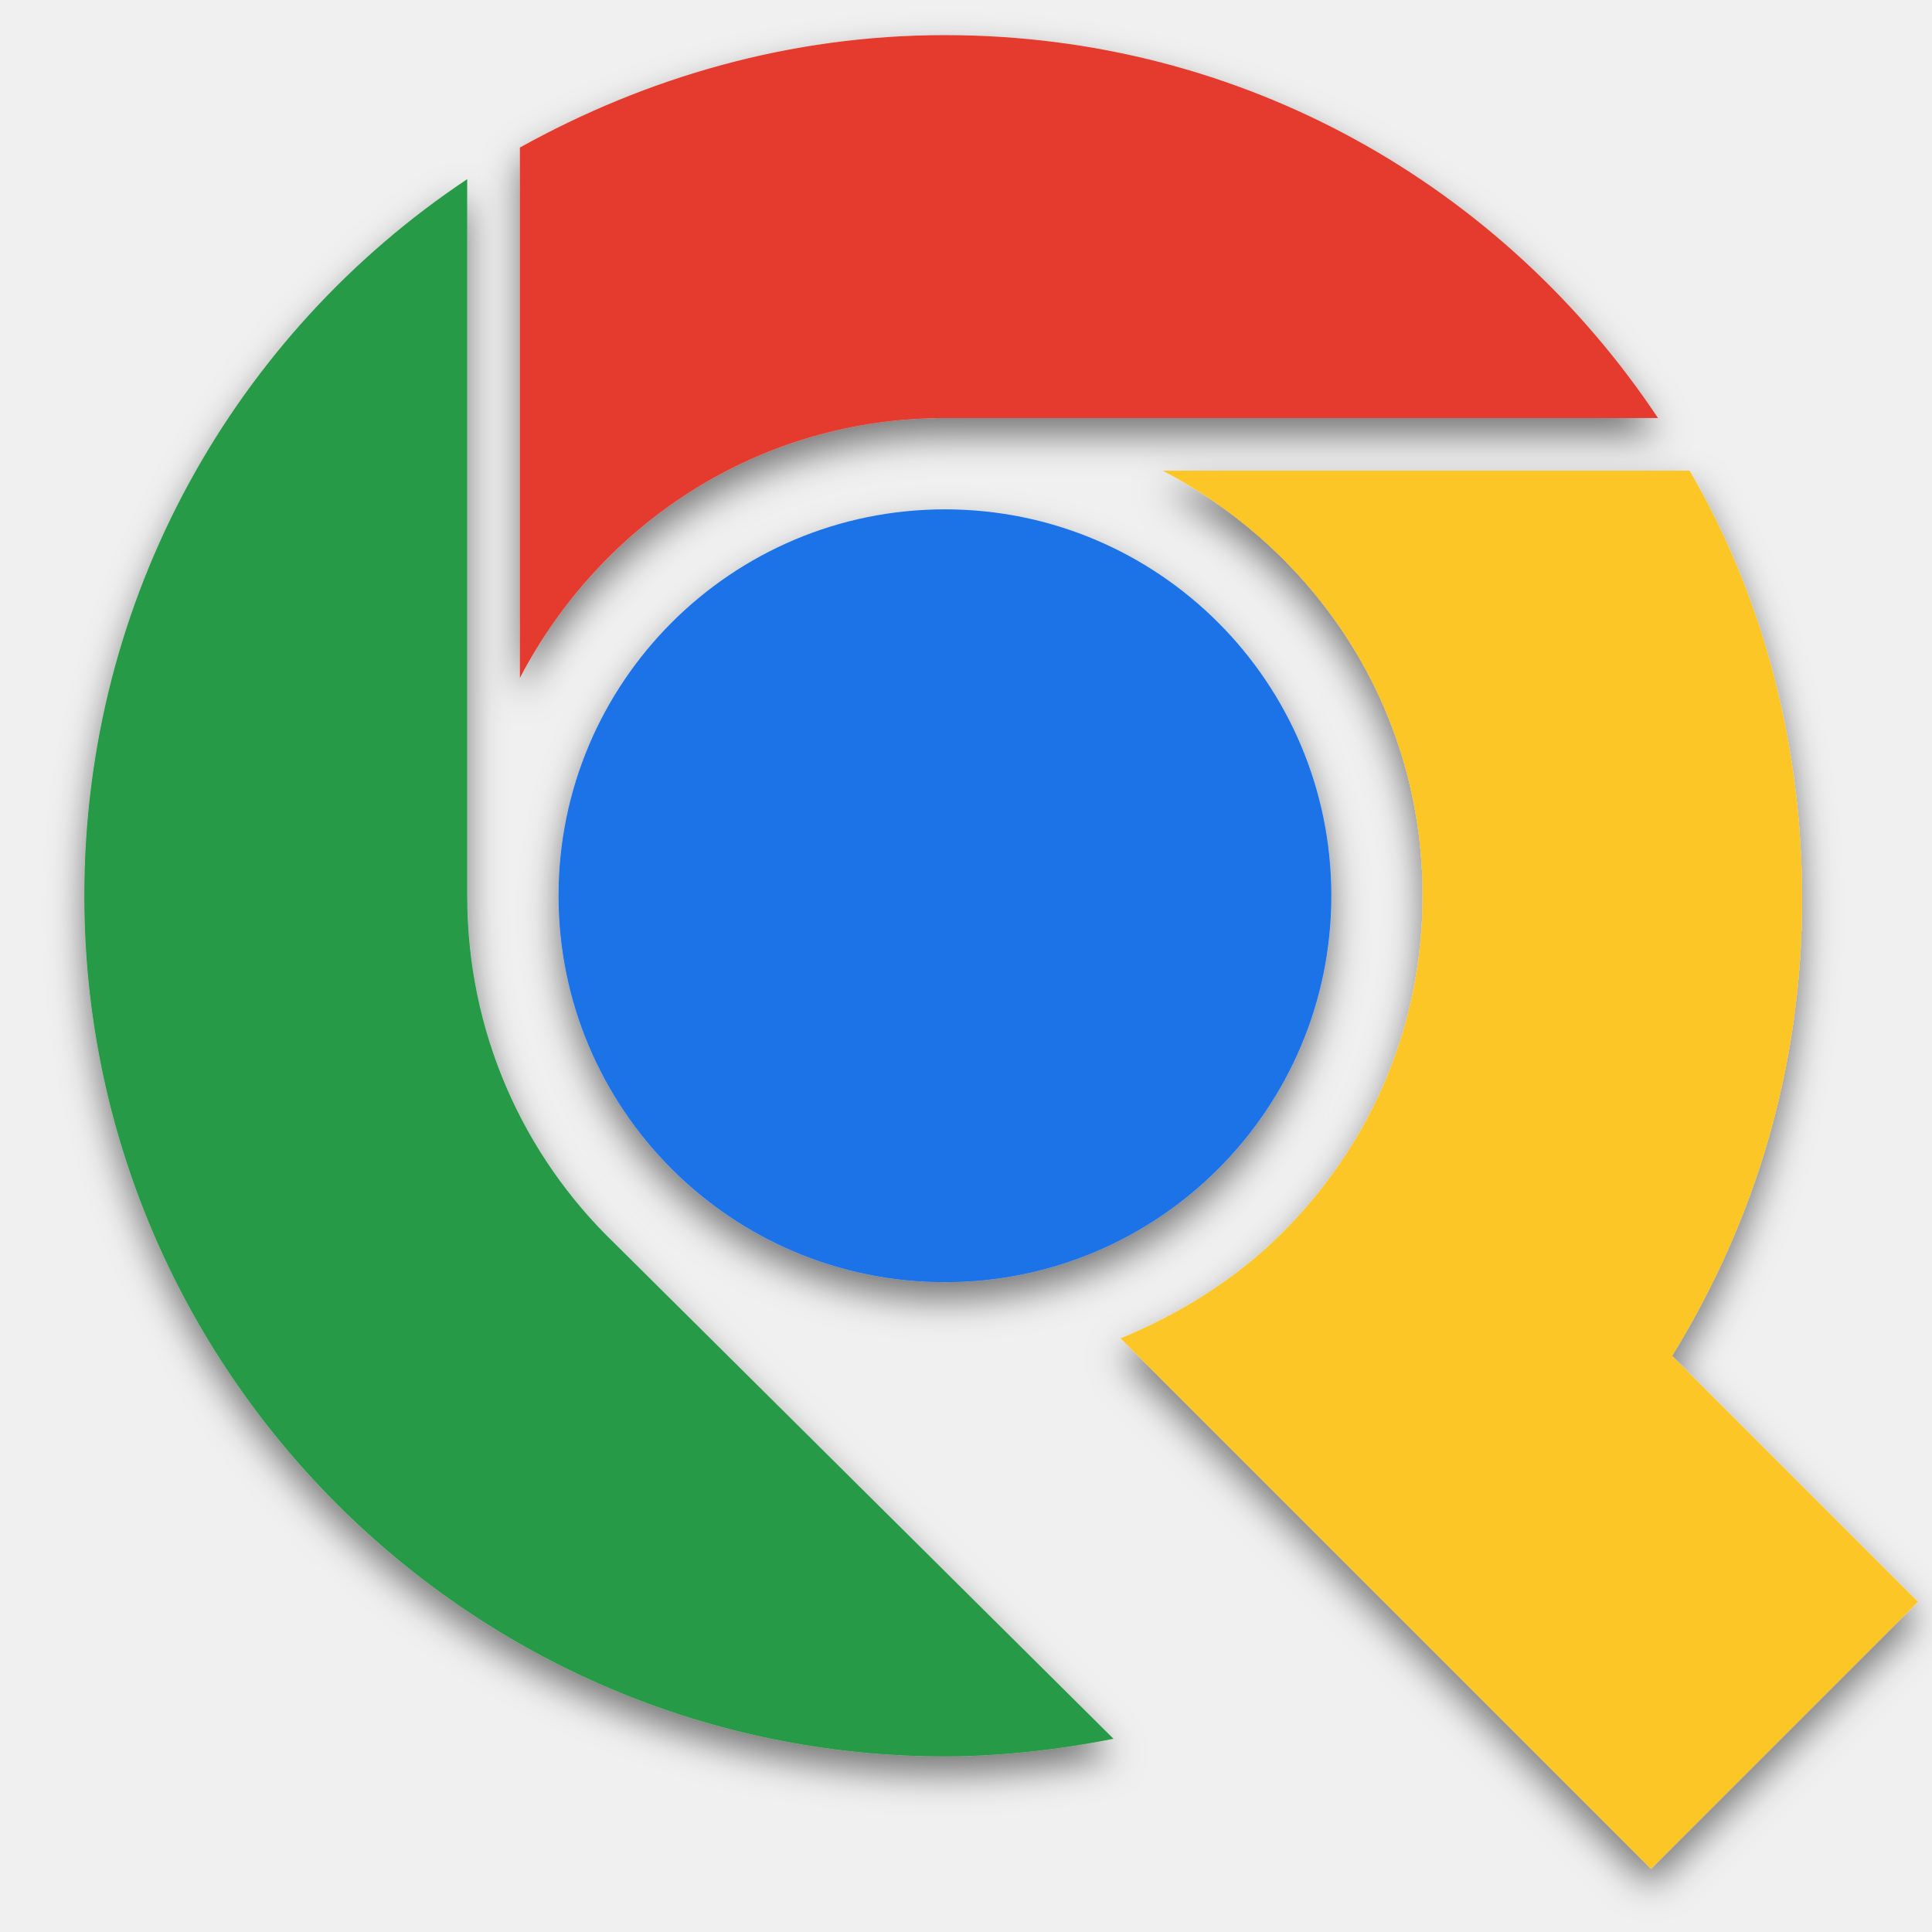
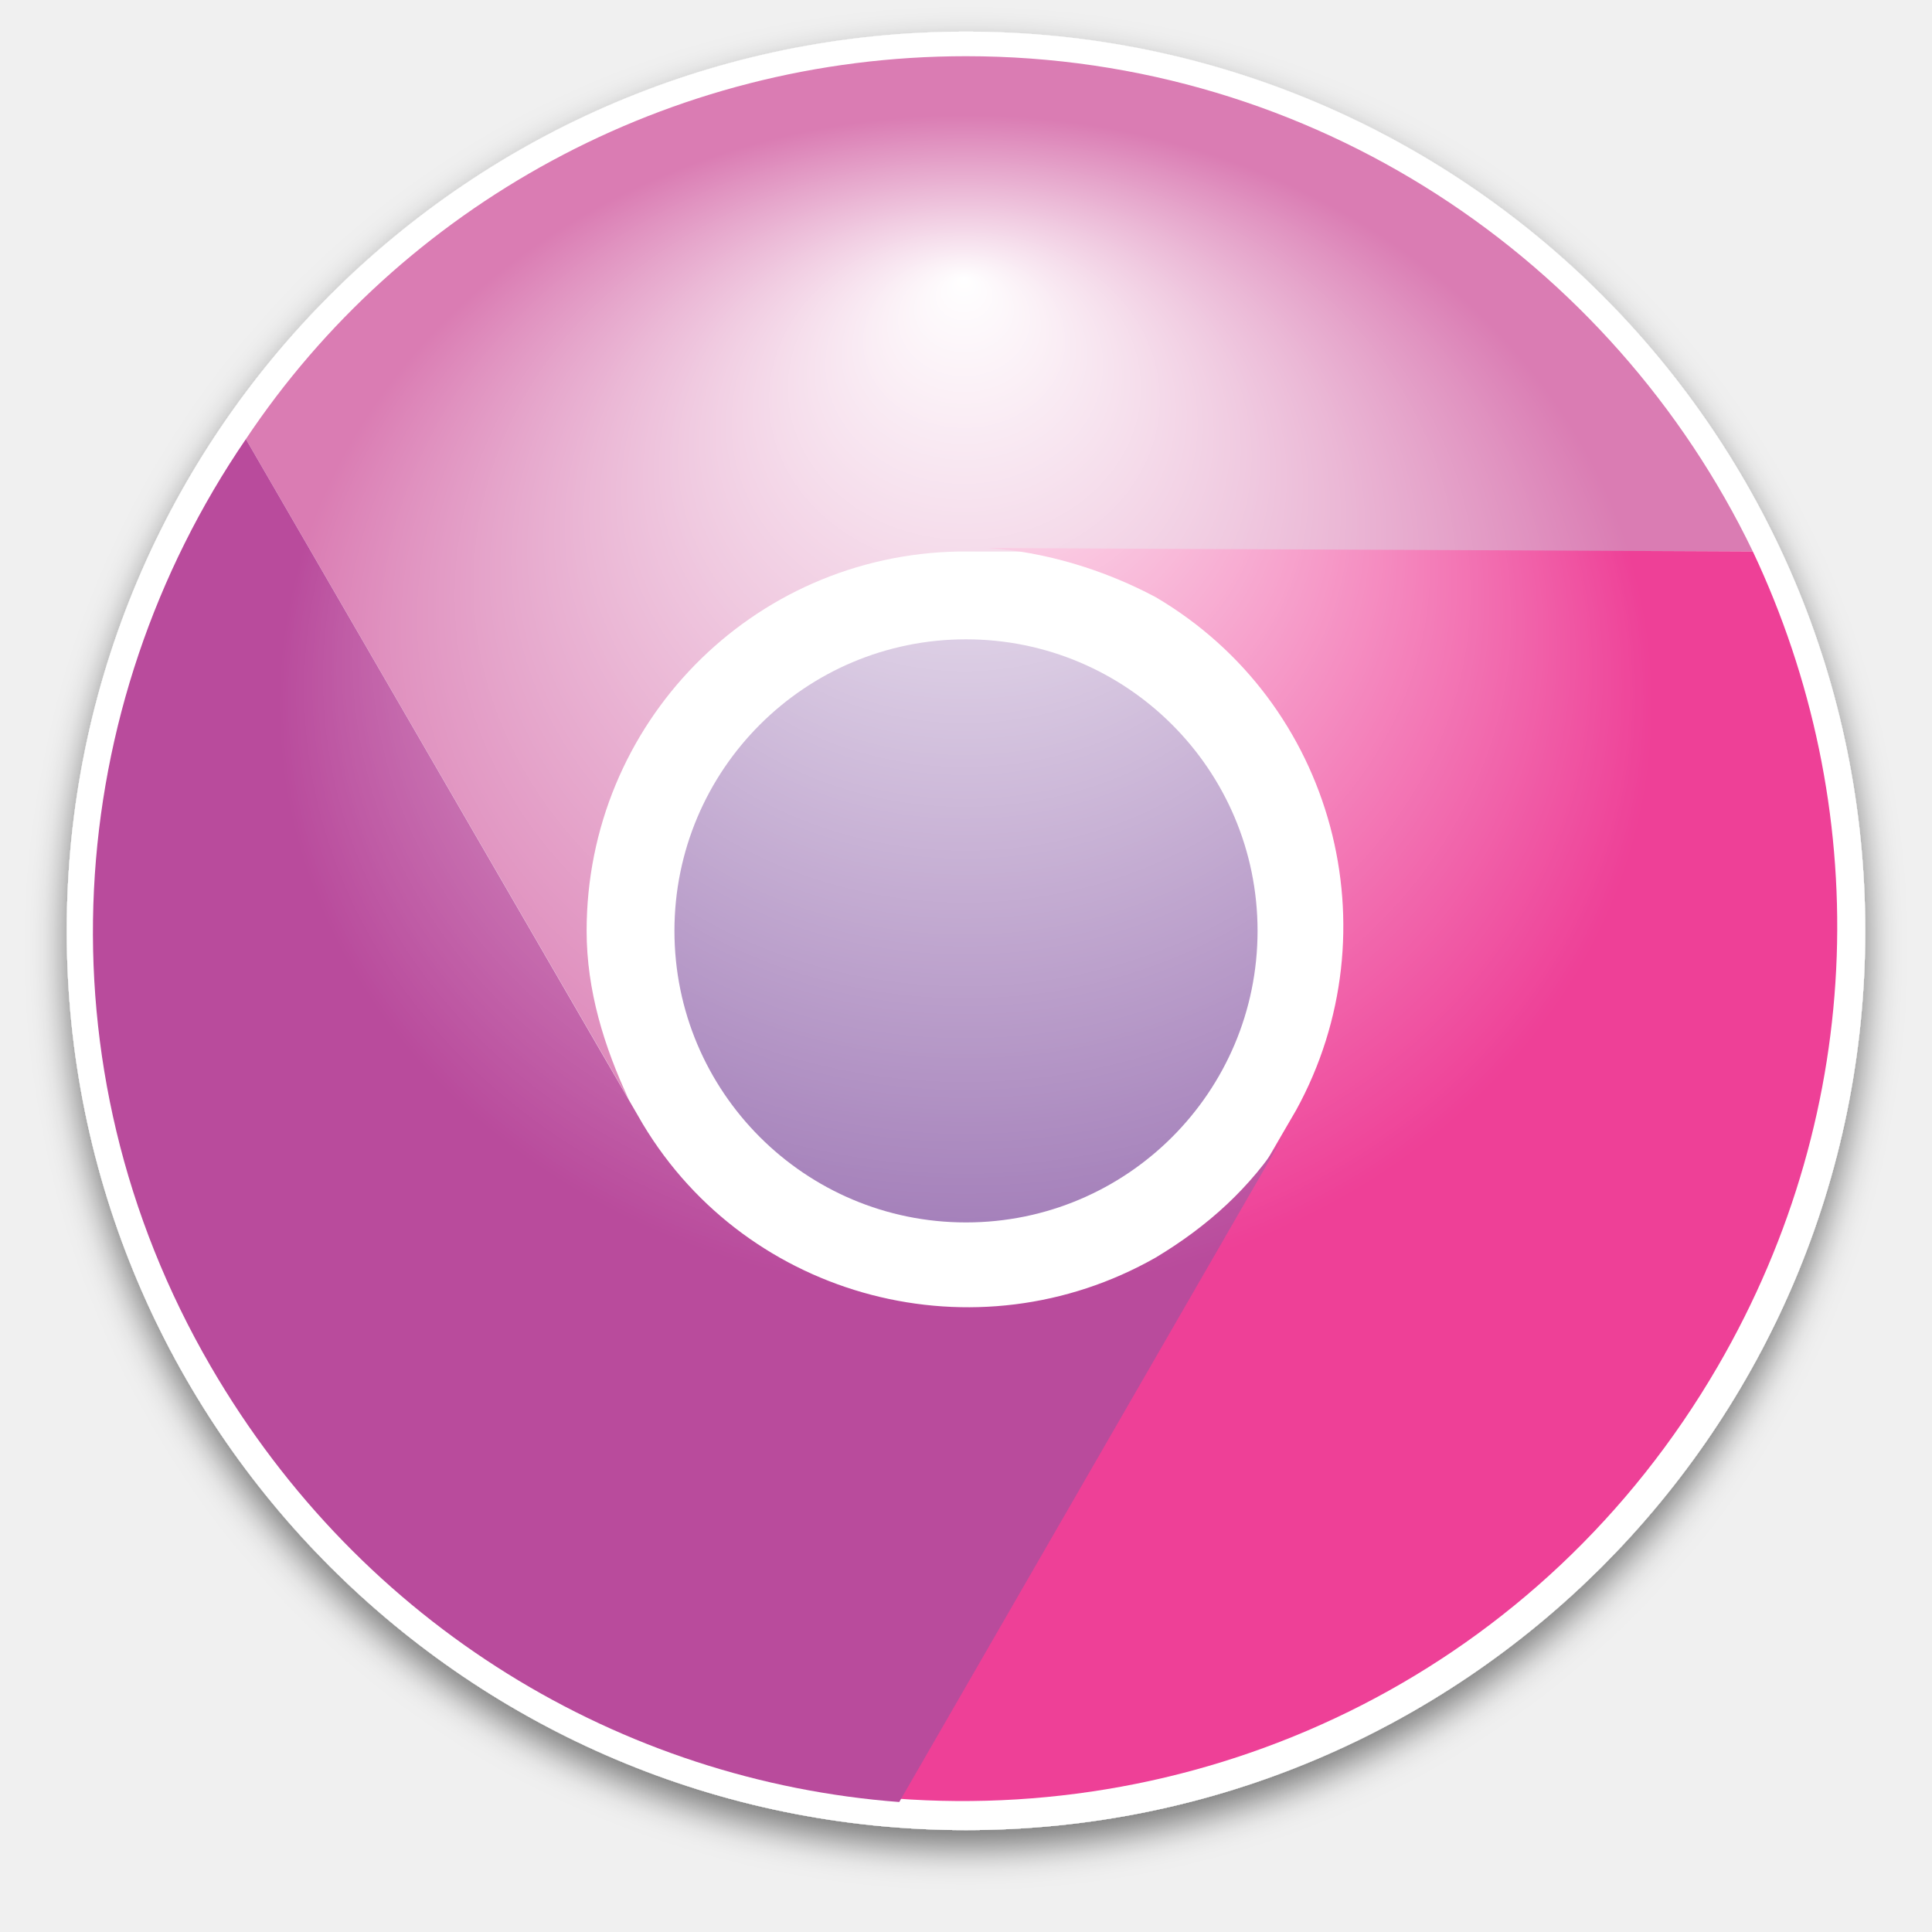
<svg xmlns="http://www.w3.org/2000/svg" viewBox="0 0 55 55">
  <style type="text/css">
- 		.st0{fill:#1B73E8;filter:url(#defapp-filter-1);}
- 		.st1{fill:#E43B2E;filter:url(#defapp-filter-1);}
- 		.st2{fill:#FCC628;filter:url(#defapp-filter-1);}
- 		.st3{fill:#279A47;filter:url(#defapp-filter-1);}
+ 		.st0{fill:#fff;filter:url(#defapp-filter-1);}
+ 		.st1{fill:#9E77B5;}
+ 		.st2{fill:#DA7CB3;}
+ 		.st3{fill:#EE4097;}
+ 		.st4{fill:#B94B9C;}
+ 		.st5{fill:url(#SVGID_1_);}
	</style>
  <filter filterUnits="objectBoundingBox" id="defapp-filter-1">
    <feOffset dx="0" dy=".5" in="SourceAlpha" result="defappShadowOffsetOuter1" />
    <feGaussianBlur stdDeviation=".5" in="defappShadowOffsetOuter1" result="defappShadowBlurOuter1" />
    <feColorMatrix values="0 0 0 0 0   0 0 0 0 0   0 0 0 0 0  0 0 0 0.5 0" type="matrix" in="defappShadowBlurOuter1" result="defappShadowMatrixOuter1" />
    <feMerge>
      <feMergeNode in="defappShadowMatrixOuter1" />
      <feMergeNode in="SourceGraphic" />
    </feMerge>
  </filter>
-   <circle class="st0" cx="26.9" cy="25.5" r="11" />
-   <path class="st1" d="M14.8,19.3c2.3-4.4,6.8-7.4,12.1-7.4h20.3C42.8,5.3,35.4,1,26.9,1c-4.4,0-8.5,1.2-12.1,3.2V19.3z" />
-   <path class="st2" d="M51.3,25.6c0-4.4-1.1-8.6-3.2-12.2h-15c4.4,2.3,7.4,6.8,7.4,12.1c0,3.6-1.4,7-4,9.6c-1.3,1.3-2.9,2.3-4.6,3   L47,53.2l7.6-7.6l-7-7C50,34.7,51.3,30.3,51.3,25.6z" />
-   <path class="st3" d="M13.3,25.5c0-0.1,0-0.2,0-0.3V5.1C6.7,9.5,2.4,17,2.4,25.5C2.4,39,13.4,50,26.9,50c1.6,0,3.3-0.2,4.8-0.5   L17.5,35.4C14.9,32.9,13.3,29.4,13.3,25.5z" />
+   <radialGradient id="SVGID_1_" cx="27.5" cy="21.429" r="21.735" fx="27.44" fy="5.706" gradientTransform="matrix(1 0 0 0.8588 0 3.0248)" gradientUnits="userSpaceOnUse">
+     <stop offset="0" style="stop-color:#fff" />
+     <stop offset="0.9" style="stop-color:#fff;stop-opacity:0" />
+   </radialGradient>
+   <circle class="st0" cx="27.5" cy="26.5" r="25.6" />
+   <circle class="st1" cx="27.5" cy="26.5" r="8.3" />
+   <path class="st2" d="M17.9,31.3c-0.7-1.5-1.2-3.1-1.2-4.8c0-5.9,4.7-10.7,10.6-10.8v0h22.6c-4-8.3-12.5-14.1-22.4-14.1 C19,1.6,11.4,5.9,7,12.5L17.9,31.3z" />
+   <path class="st3" d="M28.1,15.6c1.6,0.1,3.3,0.6,4.8,1.4c5.1,3,6.8,9.5,4,14.6l0,0L25.5,51.2c9.2,0.7,18.4-3.7,23.4-12.3 c4.3-7.4,4.4-16,1-23.2L28.1,15.6z" />
+   <path class="st4" d="M36.5,32.4c-0.9,1.4-2.1,2.5-3.6,3.4C27.8,38.7,21.3,37,18.3,32l0,0L7,12.5C1.8,20.1,1,30.3,6,38.9 c4.3,7.4,11.7,11.8,19.6,12.4L36.5,32.4z" />
+   <circle class="st5" cx="27.5" cy="26.5" r="24.8" />
</svg>
